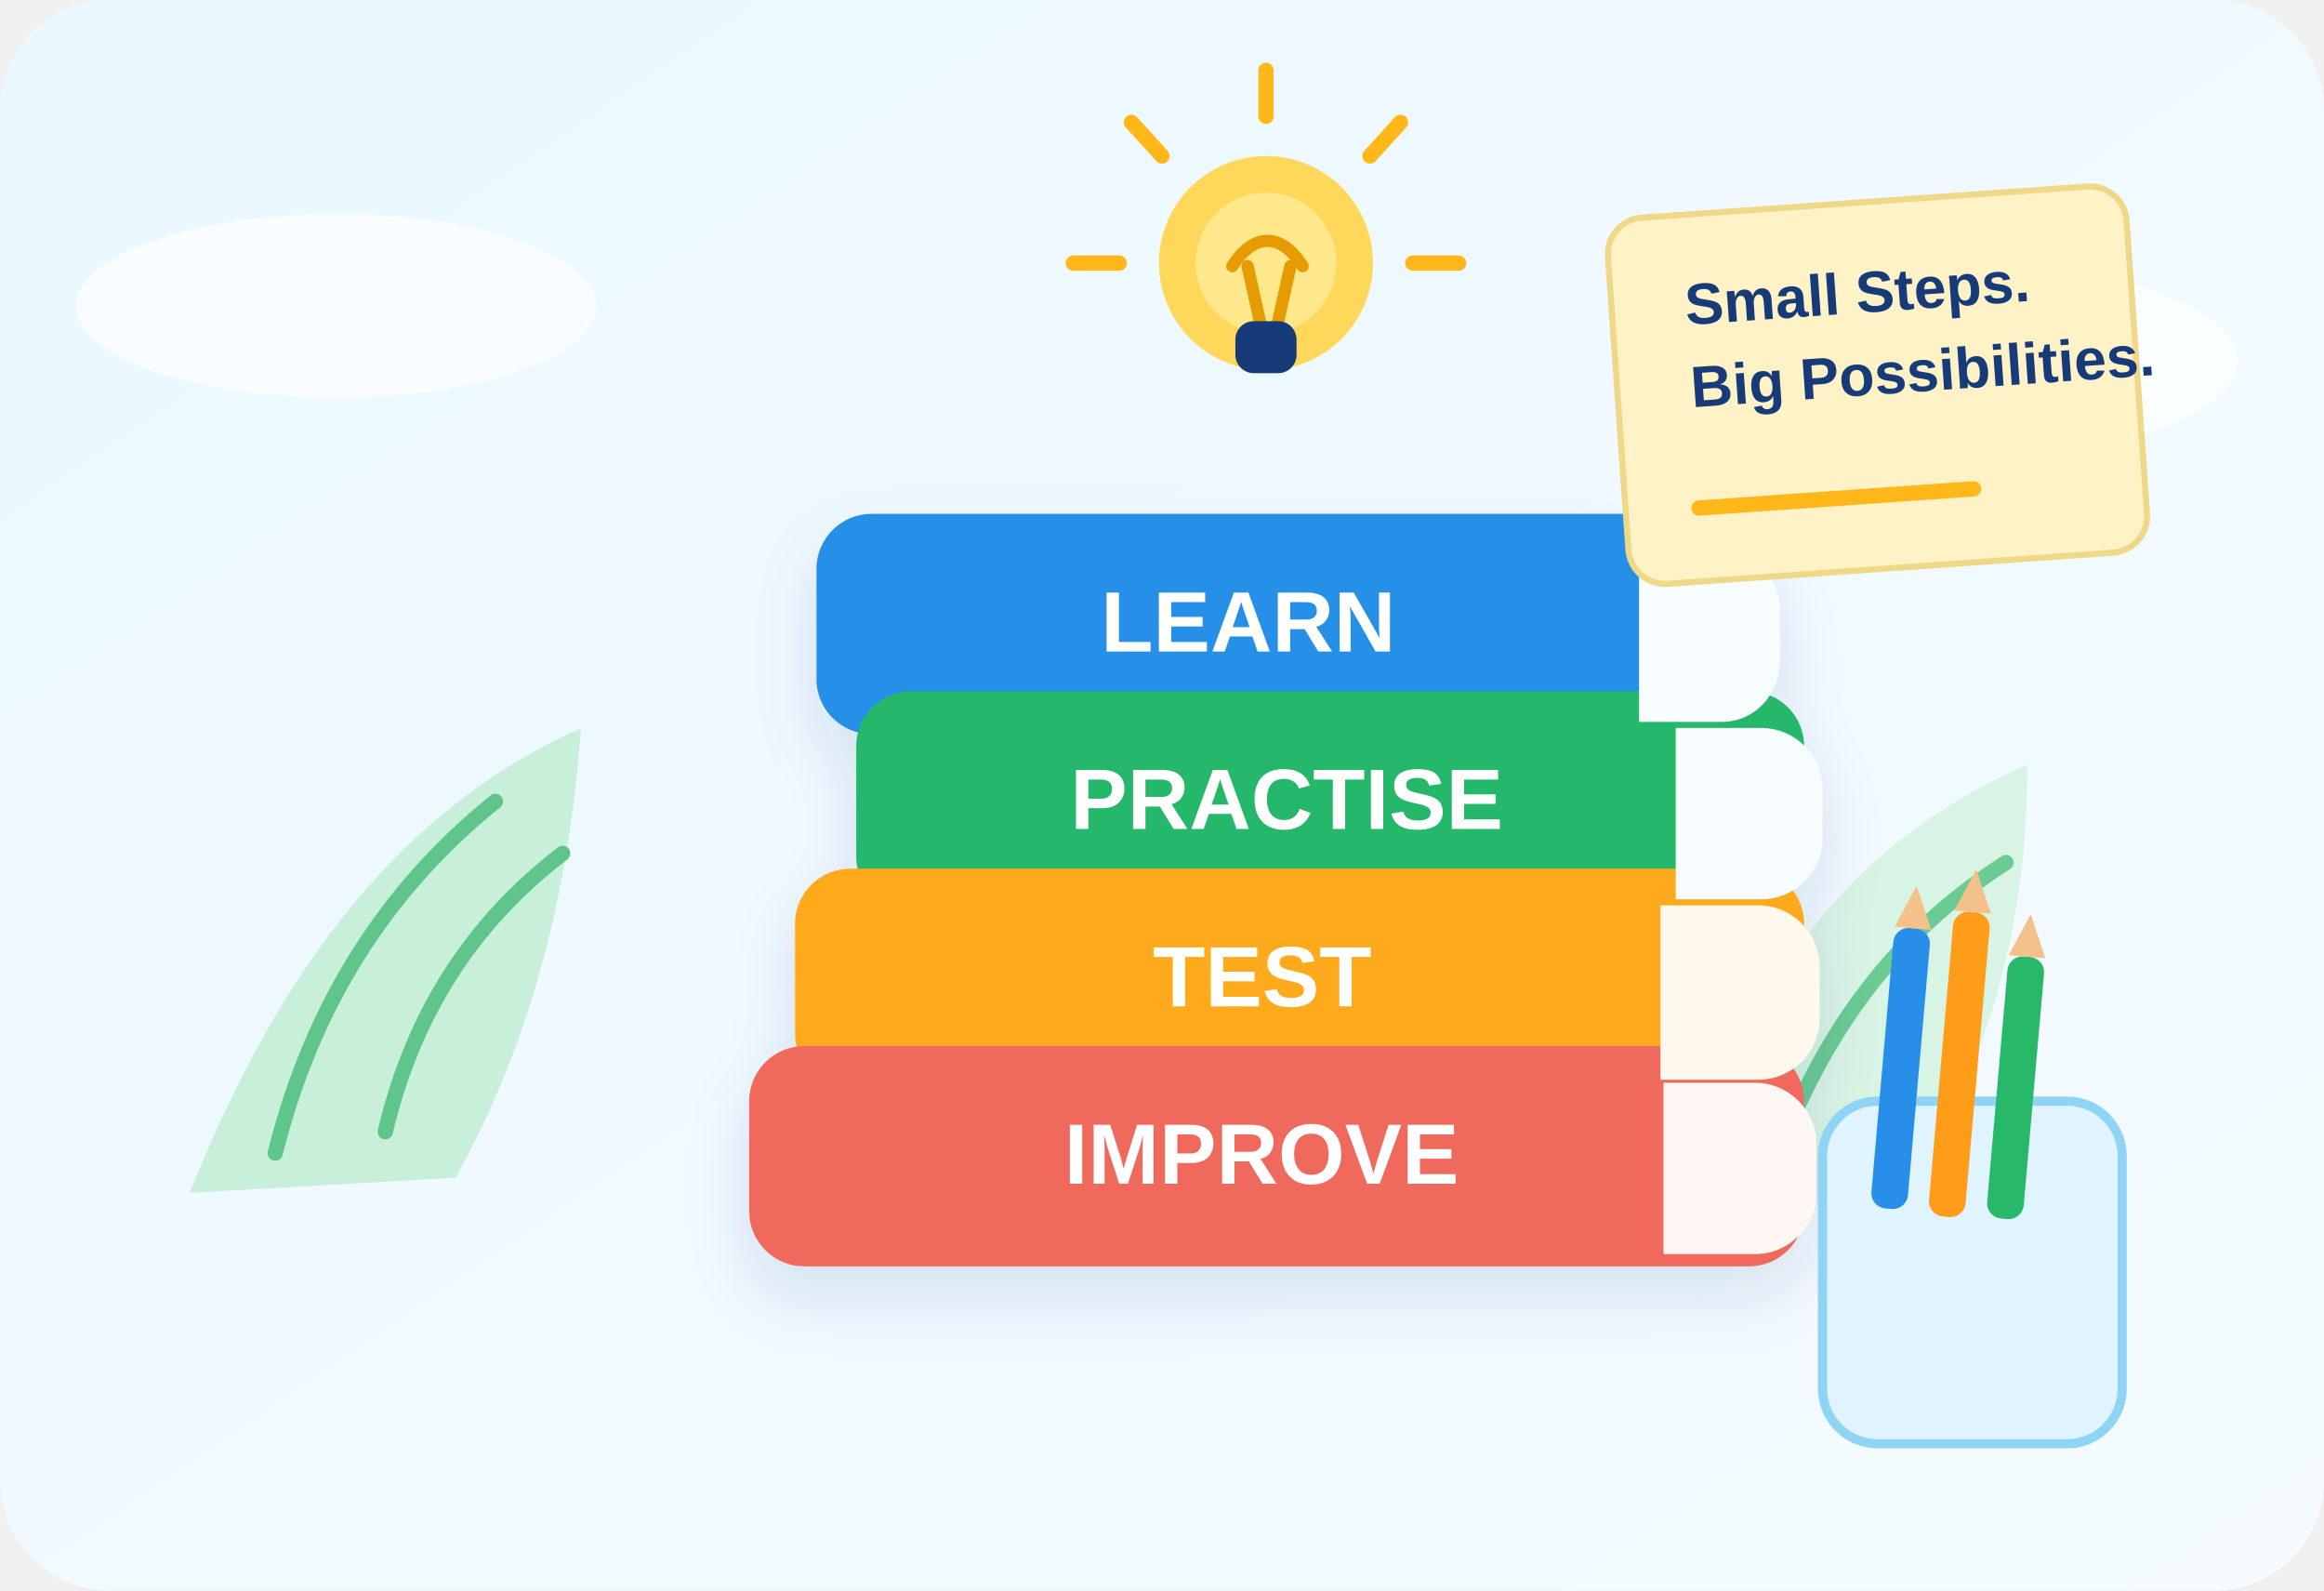
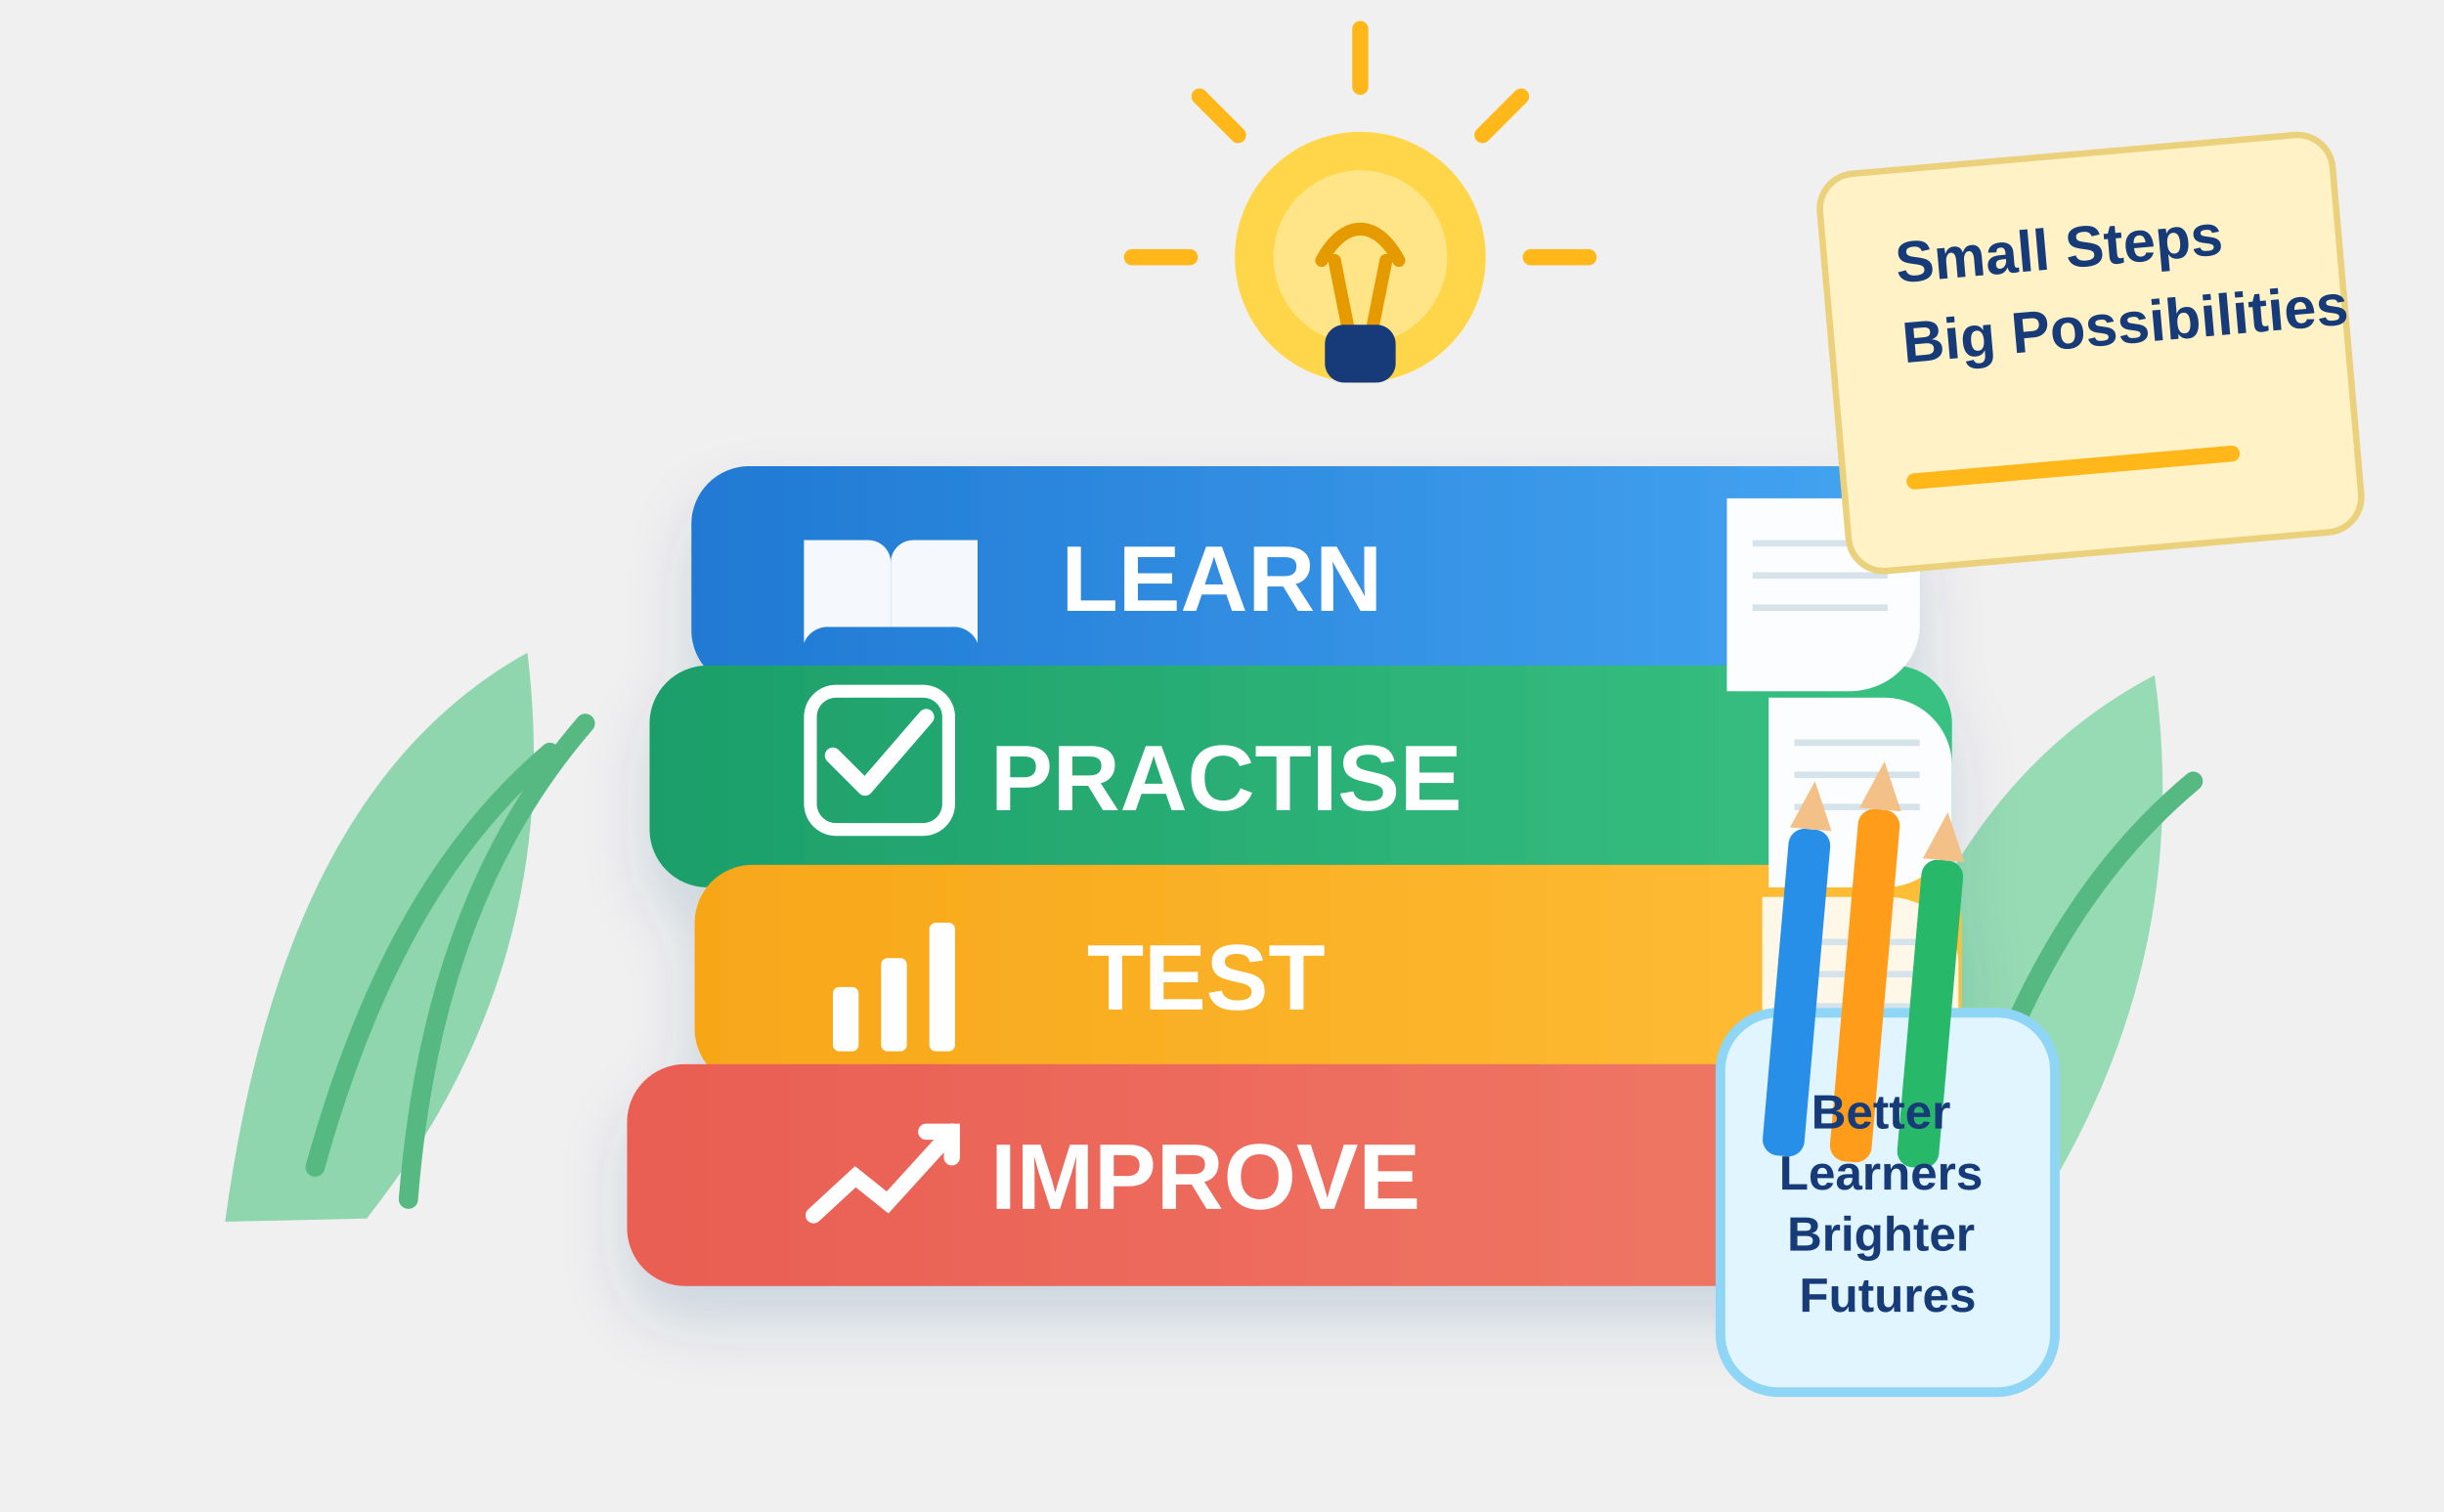
- <svg xmlns="http://www.w3.org/2000/svg" viewBox="0 0 760 520" role="img" aria-labelledby="t d">
+ <svg xmlns="http://www.w3.org/2000/svg" viewBox="0 0 760 470" role="img" aria-labelledby="t d">
  <defs>
-     <linearGradient id="sky" x1="0" x2="1" y1="0" y2="1">
-       <stop stop-color="#EAF8FF" />
-       <stop offset="1" stop-color="#F5FBFF" />
+     <filter id="shadow" x="-30%" y="-30%" width="160%" height="180%">
+       <feDropShadow dx="0" dy="11" stdDeviation="10" flood-color="#173B78" flood-opacity=".16" />
+     </filter>
+     <linearGradient id="blue" x1="0" x2="1">
+       <stop stop-color="#2079D3" />
+       <stop offset="1" stop-color="#45A5F2" />
    </linearGradient>
-     <filter id="sh" x="-20%" y="-20%" width="140%" height="160%">
-       <feDropShadow dx="0" dy="10" stdDeviation="10" flood-color="#173B78" flood-opacity=".12" />
-     </filter>
+     <linearGradient id="green" x1="0" x2="1">
+       <stop stop-color="#1C9E6A" />
+       <stop offset="1" stop-color="#39C282" />
+     </linearGradient>
+     <linearGradient id="orange" x1="0" x2="1">
+       <stop stop-color="#F7A719" />
+       <stop offset="1" stop-color="#FFBE38" />
+     </linearGradient>
+     <linearGradient id="coral" x1="0" x2="1">
+       <stop stop-color="#E95E52" />
+       <stop offset="1" stop-color="#F17B69" />
+     </linearGradient>
  </defs>
-   <rect width="760" height="520" rx="36" fill="url(#sky)" />
-   <g fill="#fff" opacity=".72">
-     <ellipse cx="110" cy="100" rx="85" ry="30" />
-     <ellipse cx="640" cy="118" rx="92" ry="32" />
+   <g opacity=".95">
+     <path d="M70 380c12-89 42-148 94-177 8 65-8 123-50 176Z" fill="#8BD5AB" />
+     <path d="M98 363c16-57 38-99 73-129" fill="none" stroke="#4FB77D" stroke-width="6" stroke-linecap="round" />
+     <path d="M127 373c5-63 23-111 55-148" fill="none" stroke="#4FB77D" stroke-width="6" stroke-linecap="round" />
+     <path d="M574 394c6-93 39-154 96-184 9 65-6 125-48 183Z" fill="#92DAB0" />
+     <path d="M606 376c17-59 39-102 76-133" fill="none" stroke="#4FB77D" stroke-width="6" stroke-linecap="round" />
  </g>
-   <g transform="translate(62 275)">
-     <path d="M0 115c30-75 70-126 128-152-4 55-17 104-41 147z" fill="#C8EFD9" />
-     <path d="M28 102c12-48 36-86 72-115" fill="none" stroke="#60C58A" stroke-width="5" stroke-linecap="round" />
-     <path d="M64 95c9-38 28-68 58-91" fill="none" stroke="#60C58A" stroke-width="5" stroke-linecap="round" />
-   </g>
-   <g transform="translate(552 292)">
-     <path d="M0 100c18-74 56-118 111-142 0 55-14 103-43 144z" fill="#D8F4E4" />
-     <path d="M28 89c16-44 40-76 76-99" fill="none" stroke="#6BCB93" stroke-width="5" stroke-linecap="round" />
-   </g>
-   <g filter="url(#sh)" transform="translate(245 168)">
-     <rect x="22" y="0" width="310" height="72" rx="18" fill="#278FE8" />
-     <rect x="35" y="58" width="310" height="72" rx="18" fill="#27B86A" />
-     <rect x="15" y="116" width="330" height="72" rx="18" fill="#FFAA1A" />
-     <rect x="0" y="174" width="345" height="72" rx="18" fill="#EF6A5B" />
-     <path d="M291 12h27c11 0 19 9 19 19v17c0 11-8 20-19 20h-27" fill="#F7FCFF" />
-     <path d="M303 70h28c11 0 20 9 20 20v16c0 11-9 20-20 20h-28" fill="#F7FCFF" />
-     <path d="M298 128h32c11 0 20 9 20 20v17c0 11-9 20-20 20h-32" fill="#FFF9ED" />
-     <path d="M299 186h30c11 0 20 9 20 20v16c0 11-9 20-20 20h-30" fill="#FFF7F4" />
-     <g font-family="Arial,sans-serif" font-size="28" font-weight="700" fill="#fff">
-       <text x="115" y="45">LEARN</text>
-       <text x="105" y="103">PRACTISE</text>
-       <text x="132" y="161">TEST</text>
-       <text x="103" y="219">IMPROVE</text>
+   <g transform="translate(185 145)" filter="url(#shadow)">
+     <rect x="30" y="0" width="380" height="69" rx="18" fill="url(#blue)" />
+     <rect x="17" y="62" width="405" height="69" rx="18" fill="url(#green)" />
+     <rect x="31" y="124" width="394" height="69" rx="18" fill="url(#orange)" />
+     <rect x="10" y="186" width="422" height="69" rx="18" fill="url(#coral)" />
+     <g fill="#FBFDFF">
+       <path d="M352 10h38c12 0 22 9 22 21v18c0 12-10 21-22 21h-38Z" />
+       <path d="M365 72h36c12 0 21 10 21 21v17c0 12-9 21-21 21h-36Z" />
+       <path d="M363 134h39c12 0 22 9 22 21v17c0 12-10 21-22 21h-39Z" fill="#FFF8E9" />
+       <path d="M367 196h42c12 0 22 10 22 21v17c0 12-10 21-22 21h-42Z" fill="#FFF6F2" />
+     </g>
+     <g stroke="#D6E3EA" stroke-width="2">
+       <path d="M360 24h42M360 34h42M360 44h42M373 86h39M373 96h39M373 106h39M372 148h41M372 158h41M372 168h41M377 210h43M377 220h43M377 230h43" />
+     </g>
+     <g font-family="Arial,sans-serif" font-size="29" font-weight="800" fill="#fff">
+       <text x="145" y="45">LEARN</text>
+       <text x="123" y="107">PRACTISE</text>
+       <text x="153" y="169">TEST</text>
+       <text x="123" y="231">IMPROVE</text>
+     </g>
+     <g transform="translate(65 15)">
+       <path d="M0 8h20a7 7 0 0 1 7 7v20H8a8 8 0 0 0-8 5Z" fill="#fff" opacity=".95" />
+       <path d="M54 8H34a7 7 0 0 0-7 7v20h19a8 8 0 0 1 8 5Z" fill="#fff" opacity=".95" />
+     </g>
+     <g transform="translate(72 75)" fill="none" stroke="#fff" stroke-width="5" stroke-linecap="round" stroke-linejoin="round">
+       <path d="M2 15l10 10L31 3" />
+       <rect x="-5" y="-5" width="43" height="43" rx="8" stroke-width="4" />
+     </g>
+     <g transform="translate(74 142)" fill="#fff">
+       <rect x="0" y="20" width="8" height="20" rx="2" />
+       <rect x="15" y="11" width="8" height="29" rx="2" />
+       <rect x="30" y="0" width="8" height="40" rx="2" />
+     </g>
+     <g transform="translate(68 205)" fill="none" stroke="#fff" stroke-width="5" stroke-linecap="round">
+       <path d="M0 28 13 16l10 8L43 2" />
+       <path d="M35 2h8v8" />
    </g>
  </g>
-   <g transform="translate(366 38)">
-     <circle cx="48" cy="48" r="35" fill="#FFD85B" />
-     <circle cx="48" cy="48" r="23" fill="#FFE78C" />
-     <path d="M37 49c7-11 16-11 23 0M42 49l4 18M56 49l-4 18" fill="none" stroke="#E69B00" stroke-width="4" stroke-linecap="round" />
-     <rect x="38" y="67" width="20" height="17" rx="6" fill="#173B78" />
+   <g transform="translate(365 22)">
+     <circle cx="58" cy="58" r="39" fill="#FFD64A" />
+     <circle cx="58" cy="58" r="27" fill="#FFE587" />
+     <path d="M46 59c7-13 17-13 24 0M50 59l4 20M66 59l-4 20" fill="none" stroke="#E59B00" stroke-width="4" stroke-linecap="round" />
+     <rect x="47" y="79" width="22" height="18" rx="6" fill="#173B78" />
    <g stroke="#FFB719" stroke-width="5" stroke-linecap="round">
-       <path d="M48 0v-15" />
-       <path d="M14 13L4 2" />
-       <path d="M82 13L92 2" />
-       <path d="M0 48h-15" />
-       <path d="M96 48h15" />
+       <path d="M58 5v-18" />
+       <path d="M20 20 8 8" />
+       <path d="M96 20l12-12" />
+       <path d="M5 58h-18" />
+       <path d="M111 58h18" />
    </g>
  </g>
-   <g transform="translate(596 305)">
-     <rect x="0" y="55" width="98" height="112" rx="18" fill="#DFF4FF" stroke="#8FD4F5" stroke-width="3" />
-     <g transform="rotate(5 45 40)">
-       <rect x="20" y="0" width="12" height="92" rx="5" fill="#278FE8" />
-       <rect x="39" y="-7" width="12" height="100" rx="5" fill="#FF9C1A" />
-       <rect x="58" y="6" width="12" height="86" rx="5" fill="#27B86A" />
-       <path d="M20 0l6-14 6 14M39-7l6-14 6 14M58 6l6-14 6 14" fill="#F5C18A" />
+   <g transform="translate(535 260)">
+     <rect x="0" y="55" width="104" height="118" rx="18" fill="#E0F5FF" stroke="#8FD6F6" stroke-width="3" />
+     <g transform="rotate(5 50 40)">
+       <rect x="18" y="0" width="13" height="102" rx="5" fill="#278FE8" />
+       <rect x="39" y="-8" width="13" height="110" rx="5" fill="#FF9C1A" />
+       <rect x="60" y="6" width="13" height="96" rx="5" fill="#27B86A" />
+       <path d="M18 0l6.5-15L31 0M39-8l6.5-15L52-8M60 6l6.5-15L73 6" fill="#F3C087" />
    </g>
+     <text x="52" y="91" text-anchor="middle" font-family="Arial,sans-serif" font-size="15" font-weight="800" fill="#173B78">
+       <tspan x="52">Better</tspan>
+       <tspan x="52" dy="19">Learners</tspan>
+       <tspan x="52" dy="19">Brighter</tspan>
+       <tspan x="52" dy="19">Futures</tspan>
+     </text>
  </g>
-   <g transform="translate(525 72) rotate(-4)">
-     <rect width="170" height="120" rx="12" fill="#FFF2C7" stroke="#F0D889" stroke-width="2" />
-     <text x="24" y="36" font-family="Arial,sans-serif" font-size="19" font-weight="700" fill="#173B78">
-       <tspan x="24" dy="0">Small Steps.</tspan>
-       <tspan x="24" dy="27">Big Possibilities.</tspan>
+   <g transform="translate(565 55) rotate(-5)">
+     <rect width="160" height="124" rx="11" fill="#FFF2C7" stroke="#EBD17C" stroke-width="2" />
+     <text x="22" y="35" font-family="Arial,sans-serif" font-size="18" font-weight="800" fill="#173B78">
+       <tspan x="22">Small Steps</tspan>
+       <tspan x="22" dy="25">Big Possibilities</tspan>
    </text>
-     <path d="M24 96h90" stroke="#FFB719" stroke-width="5" stroke-linecap="round" />
+     <path d="M22 97h99" stroke="#FFB719" stroke-width="5" stroke-linecap="round" />
  </g>
</svg>
